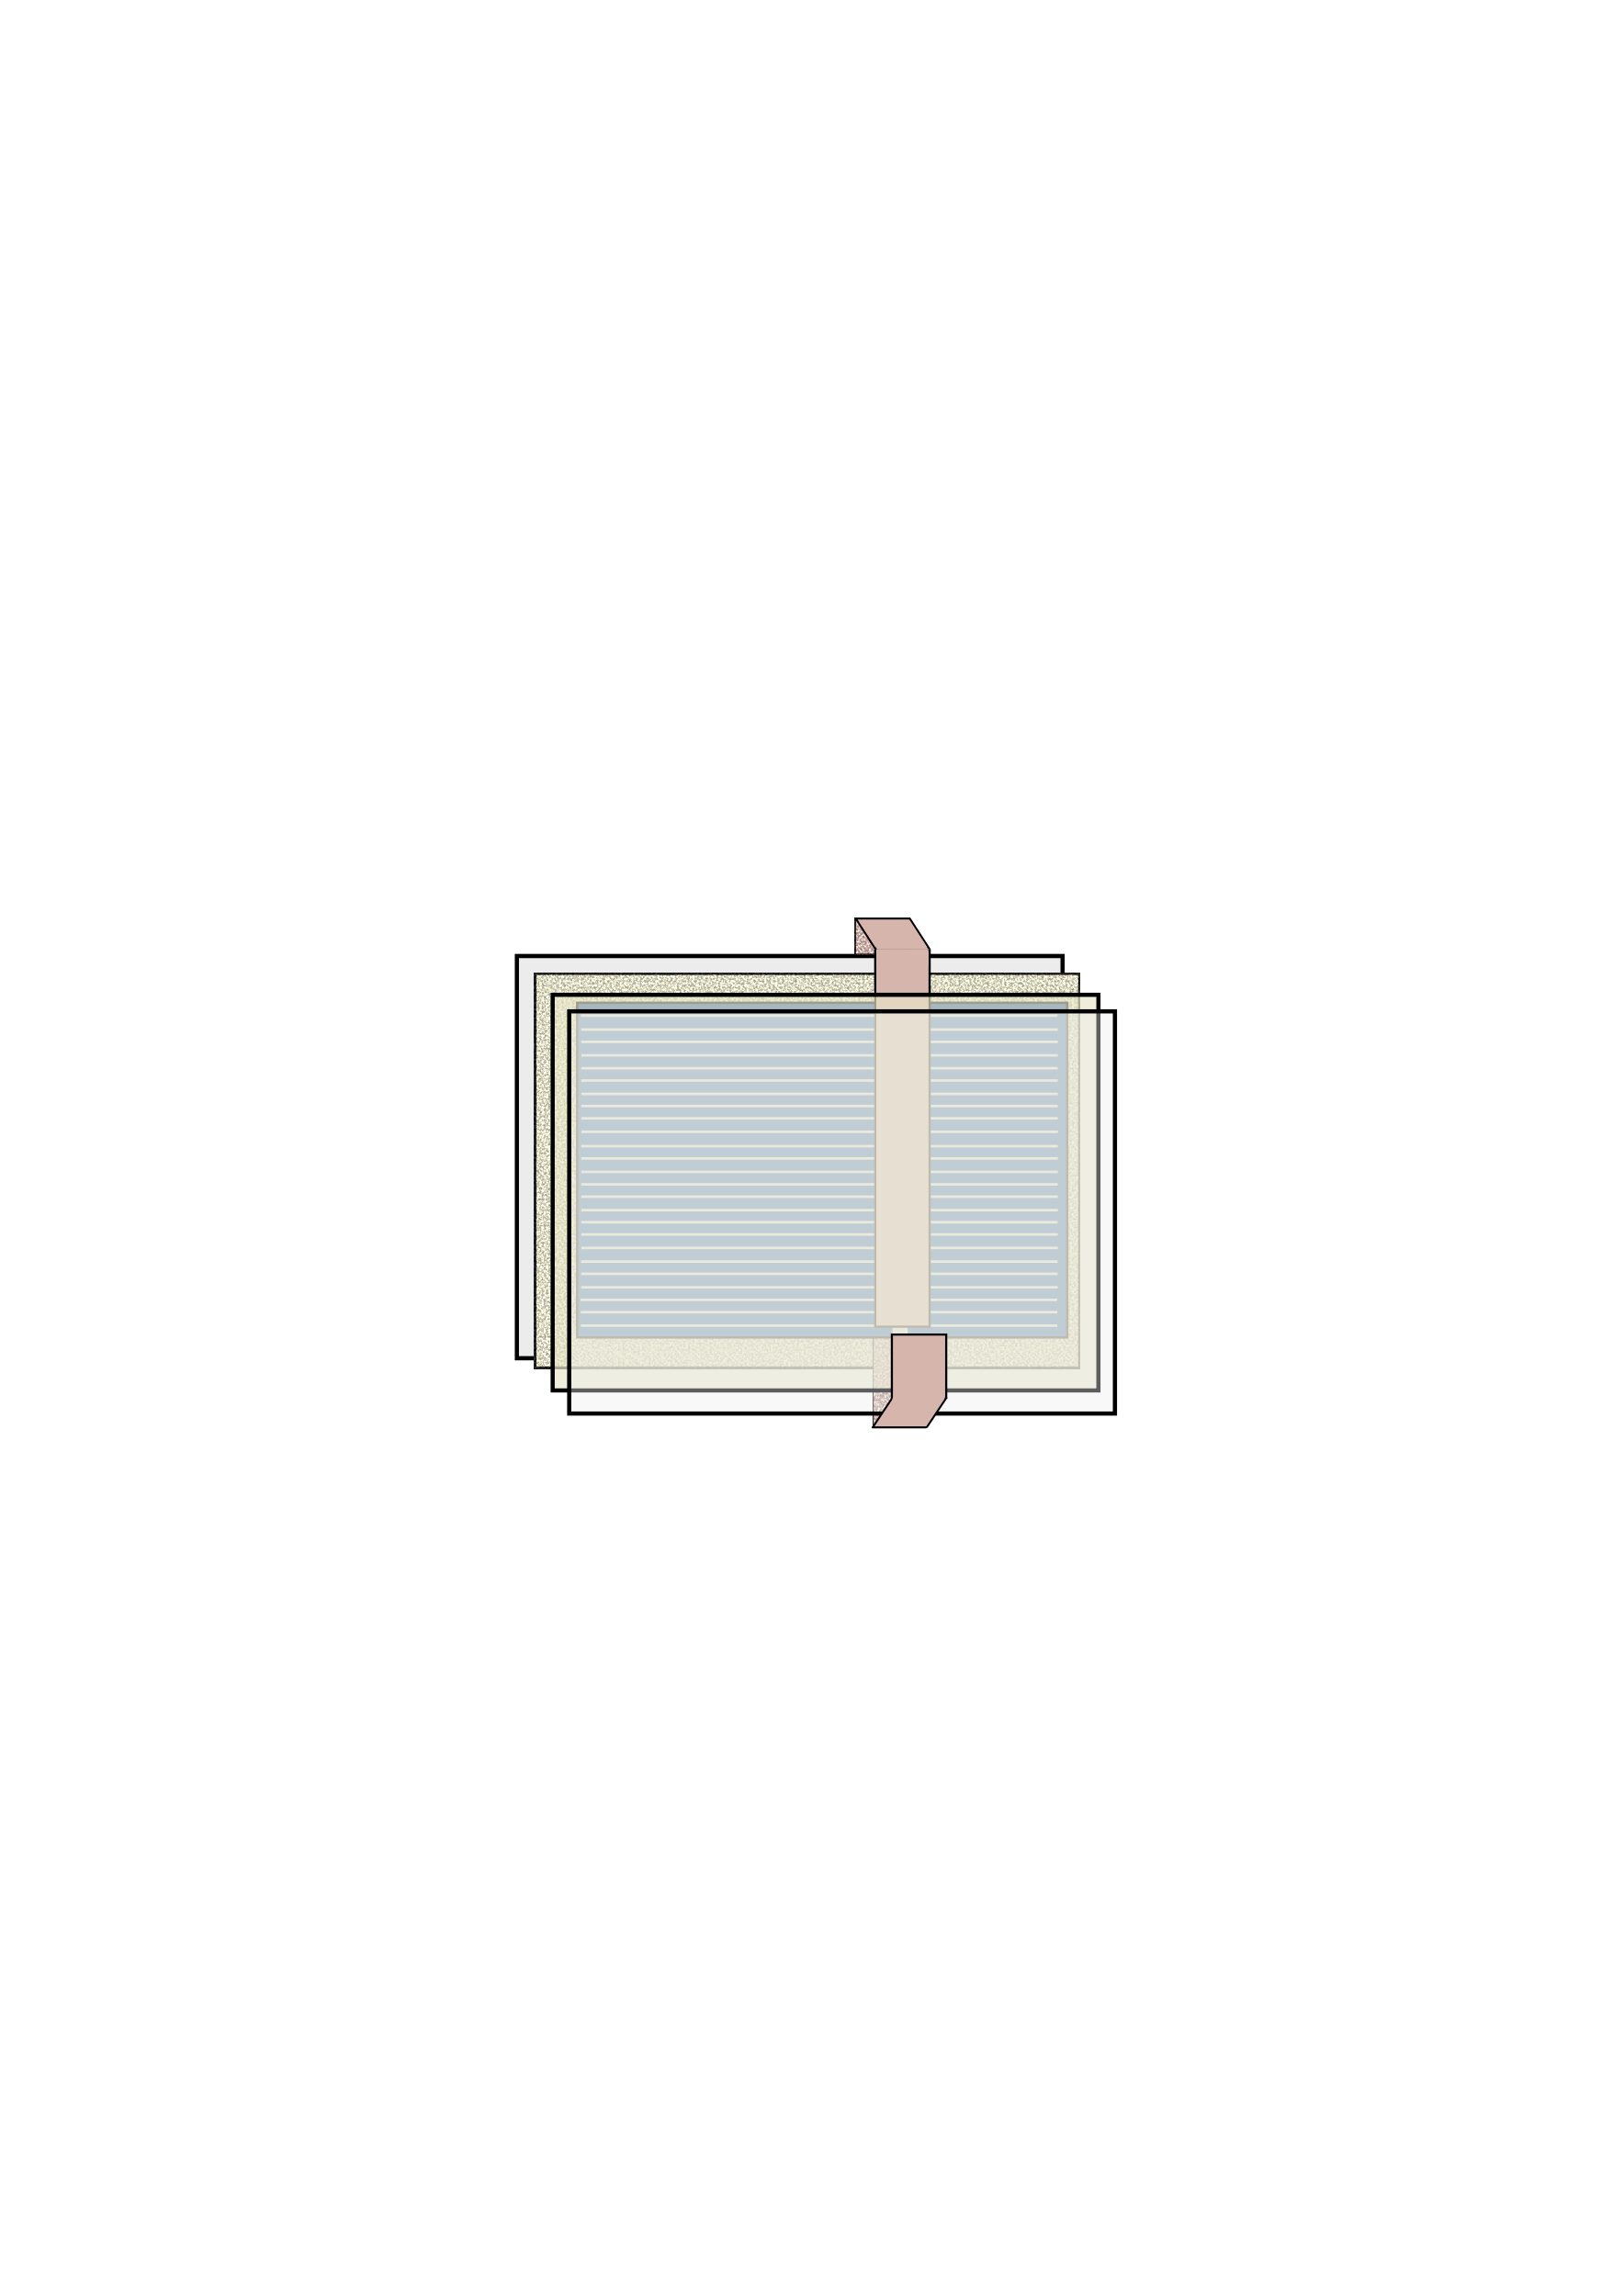
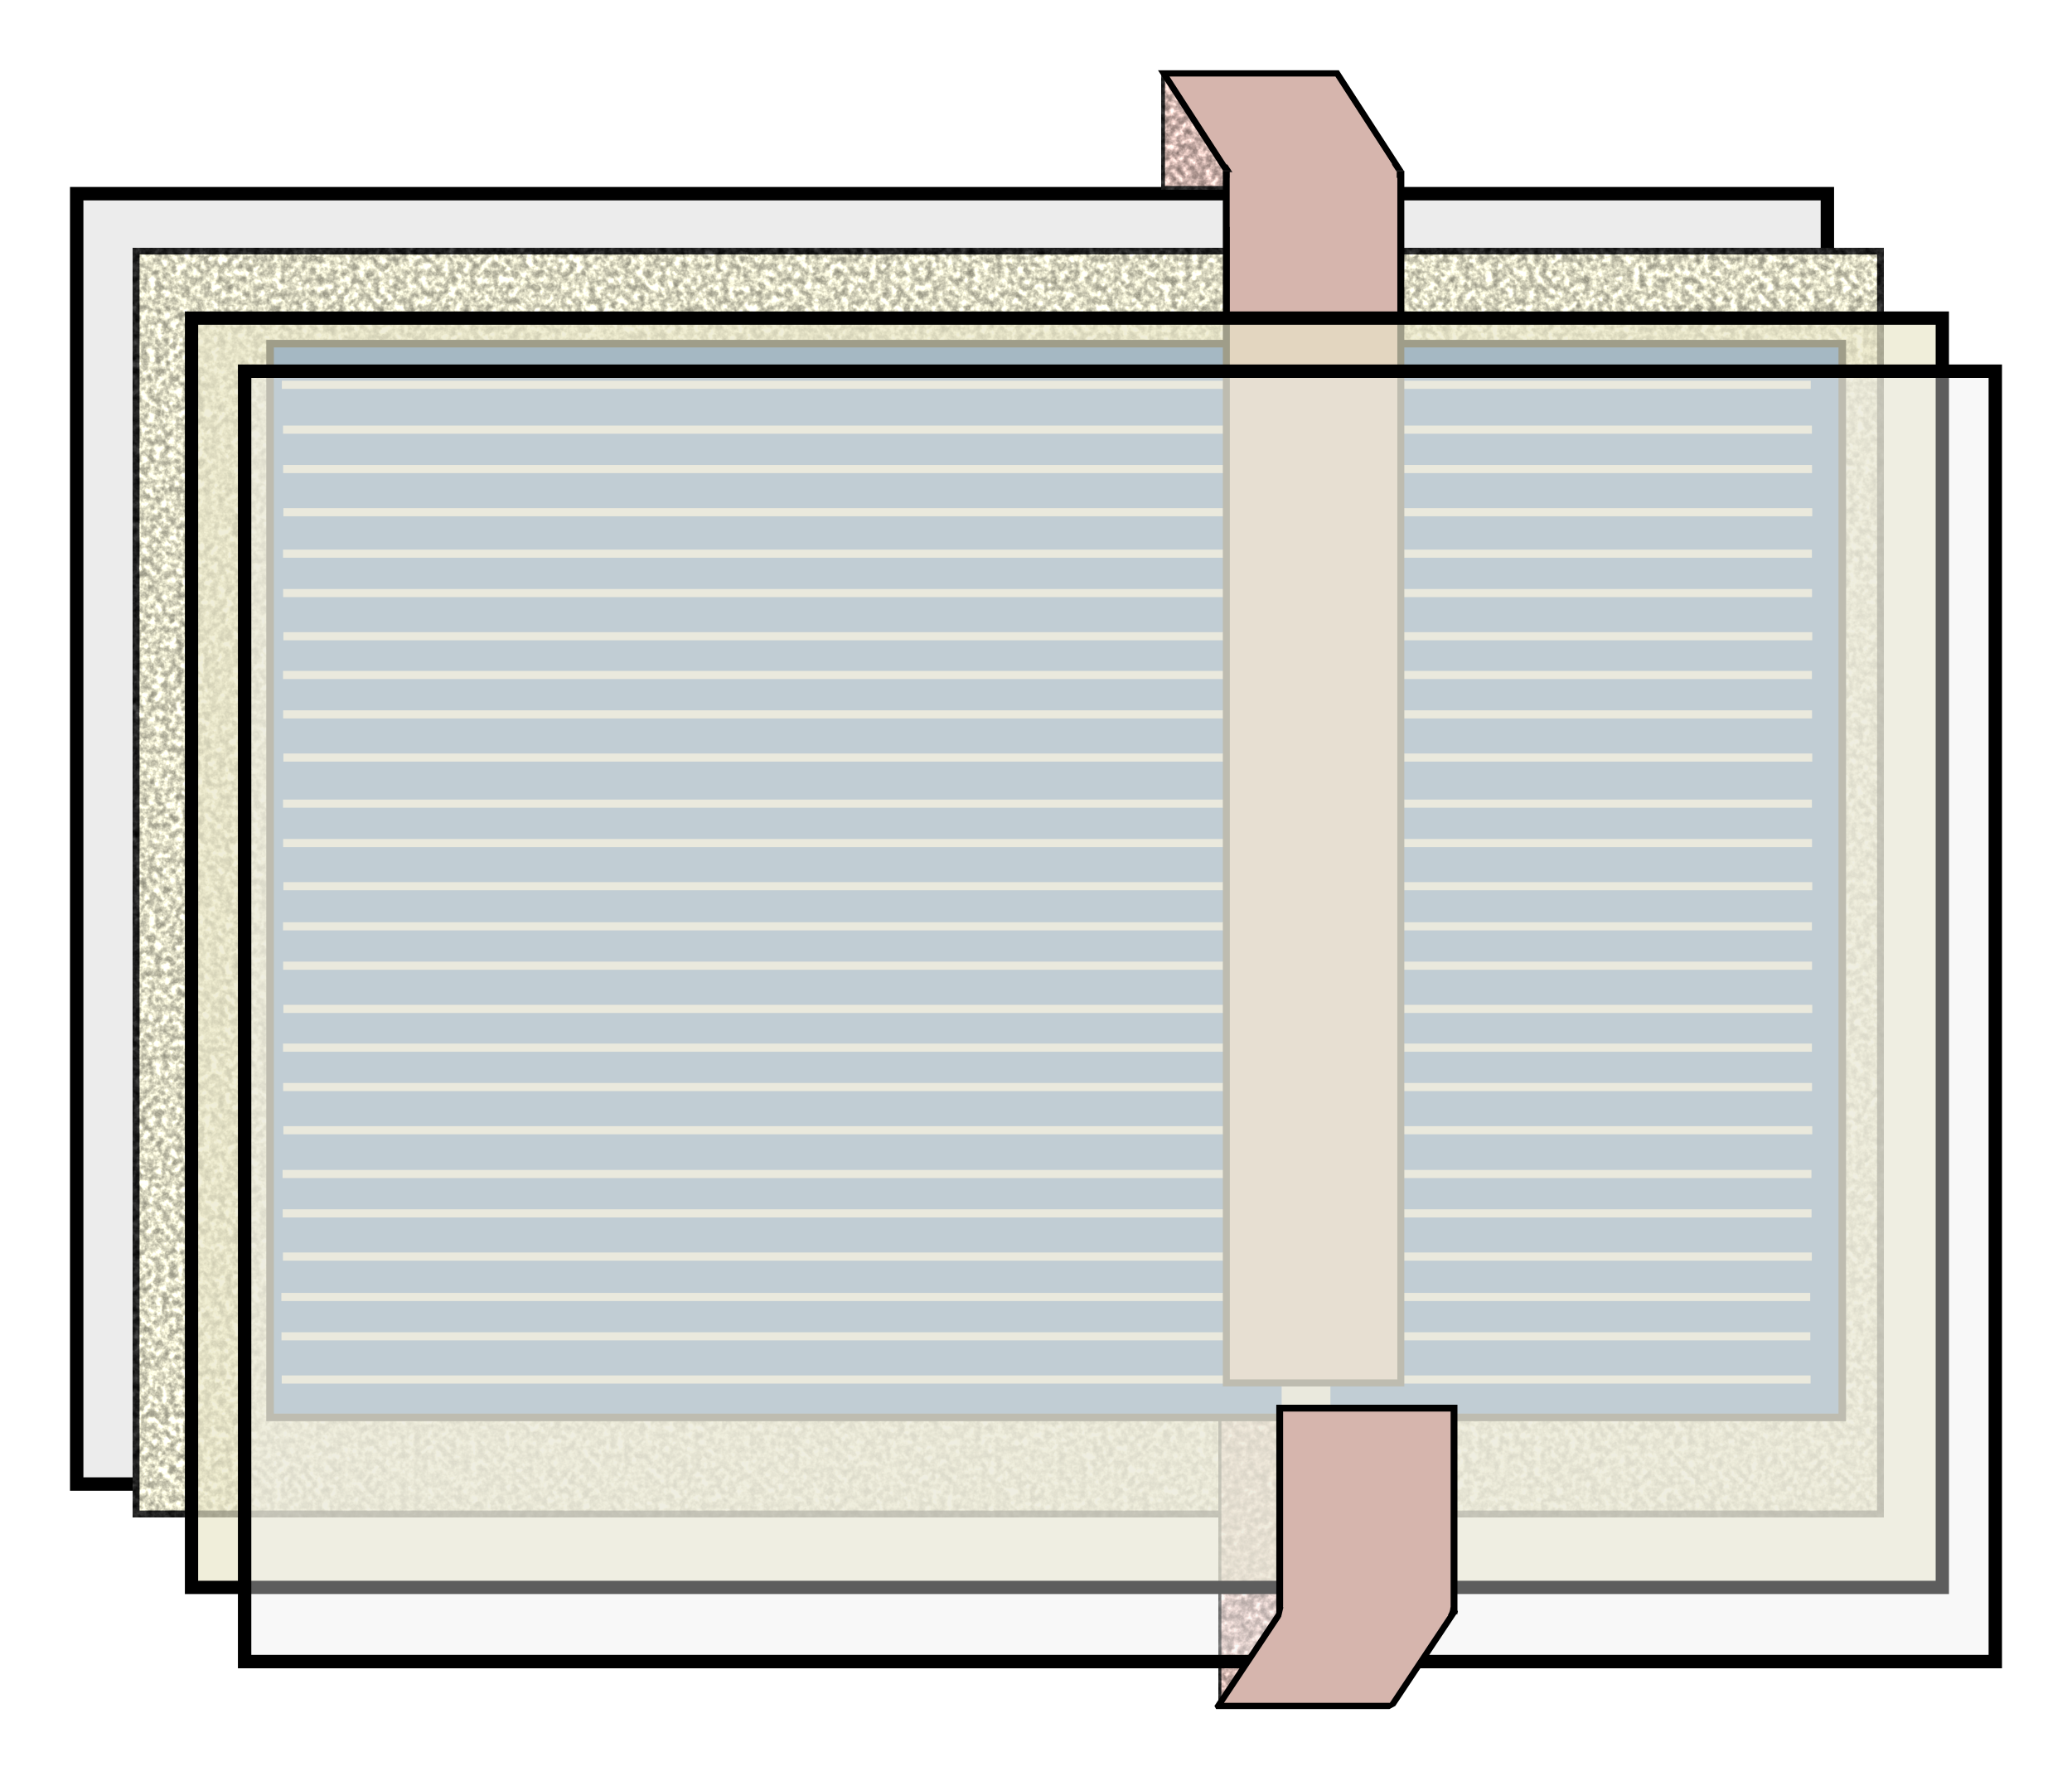
- <svg xmlns="http://www.w3.org/2000/svg" width="744.094" height="1052.362" id="svg5270" version="1.1">
+ <svg xmlns="http://www.w3.org/2000/svg" width="295.987" height="254.339" id="svg5270" version="1.1">
  <defs id="defs5272">
    <filter id="filter6742" height="1" width="1" y="0" x="0" color-interpolation-filters="sRGB">
      <feTurbulence id="feTurbulence6744" type="fractalNoise" numOctaves="3" baseFrequency="1" seed="0" result="result0" />
      <feColorMatrix id="feColorMatrix6746" result="result4" values="0" type="saturate" />
-       <feComposite id="feComposite6748" in2="result4" in="SourceGraphic" operator="arithmetic" k1="1.25" k2="0.5" k3="0.5" result="result2" />
+       <feComposite id="feComposite6748" in2="result4" in="SourceGraphic" operator="arithmetic" k1="1.25" k2="0.5" k3="0.5" result="result2" k4="0" />
      <feBlend id="feBlend6750" in2="SourceGraphic" result="result5" mode="normal" in="result2" />
      <feComposite id="feComposite6752" in2="SourceGraphic" in="result5" operator="in" result="result3" />
    </filter>
    <filter id="filter6759" height="1" width="1" y="0" x="0" color-interpolation-filters="sRGB">
      <feTurbulence id="feTurbulence6761" type="fractalNoise" numOctaves="3" baseFrequency="1" seed="0" result="result0" />
      <feColorMatrix id="feColorMatrix6763" result="result4" values="0" type="saturate" />
-       <feComposite id="feComposite6765" in2="result4" in="SourceGraphic" operator="arithmetic" k1="1.25" k2="0.5" k3="0.5" result="result2" />
+       <feComposite id="feComposite6765" in2="result4" in="SourceGraphic" operator="arithmetic" k1="1.25" k2="0.5" k3="0.5" result="result2" k4="0" />
      <feBlend id="feBlend6767" in2="SourceGraphic" result="result5" mode="normal" in="result2" />
      <feComposite id="feComposite6769" in2="SourceGraphic" in="result5" operator="in" result="result3" />
    </filter>
    <filter id="filter6794" height="1" width="1" y="0" x="0" color-interpolation-filters="sRGB">
      <feTurbulence id="feTurbulence6796" type="fractalNoise" numOctaves="3" baseFrequency="1" seed="0" result="result0" />
      <feColorMatrix id="feColorMatrix6798" result="result4" values="0" type="saturate" />
-       <feComposite id="feComposite6800" in2="result4" in="SourceGraphic" operator="arithmetic" k1="1.25" k2="0.5" k3="0.5" result="result2" />
+       <feComposite id="feComposite6800" in2="result4" in="SourceGraphic" operator="arithmetic" k1="1.25" k2="0.5" k3="0.5" result="result2" k4="0" />
      <feBlend id="feBlend6802" in2="SourceGraphic" result="result5" mode="normal" in="result2" />
      <feComposite id="feComposite6804" in2="SourceGraphic" in="result5" operator="in" result="result3" />
    </filter>
  </defs>
-   <g id="layer1">
+   <g id="layer1" transform="translate(-225.9114,-410.5236)">
    <rect style="fill:#ececec;fill-opacity:1;stroke:#000000;stroke-width:1.914;stroke-miterlimit:4;stroke-opacity:1;stroke-dasharray:none" id="rect2985-6" width="184.342" height="250.086" x="438.191" y="-486.955" transform="matrix(0,1,-1,0,0,0)" />
    <rect style="fill:#eae7ca;fill-opacity:1;stroke:#000000;stroke-width:1.898;stroke-miterlimit:4;stroke-opacity:1;stroke-dasharray:none;filter:url(#filter6742)" id="rect2985-6-5" width="181.328" height="250.102" x="445.928" y="-494.997" transform="matrix(0,1,-1,0,0,0)" />
    <rect style="fill:#d6b5ad;fill-opacity:1;stroke:#000000;stroke-width:0.865;stroke-miterlimit:4;stroke-opacity:1;stroke-dasharray:none;filter:url(#filter6794)" id="rect4041-9-2" width="24.378" height="191.054" x="399.953" y="463.376" />
    <g id="layer1-7" transform="matrix(-0.5416424,0,0,-0.5416424,585.029,738.8737)">
      <rect y="232.362" x="177.143" height="283.214" width="414.643" id="rect4116" style="fill:#1456b7;fill-opacity:1;stroke:#000000;stroke-width:2;stroke-miterlimit:4;stroke-opacity:1;stroke-dasharray:none" />
      <g id="g4087">
        <rect style="fill:#e6e6e6;fill-opacity:1;stroke:#000000;stroke-width:0;stroke-miterlimit:4;stroke-opacity:1;stroke-dasharray:none" id="rect3844" width="12.857" height="283.571" x="312.143" y="231.648" />
        <g id="g4004">
          <rect y="241.291" x="185.5" height="2.143" width="403.214" id="rect3846" style="fill:#e6e6e6;fill-opacity:1;stroke:#000000;stroke-width:0;stroke-miterlimit:4;stroke-opacity:1;stroke-dasharray:none" />
          <rect y="252.681" x="185.564" height="2.143" width="403.214" id="rect3846-6" style="fill:#e6e6e6;fill-opacity:1;stroke:#000000;stroke-width:0;stroke-miterlimit:4;stroke-opacity:1;stroke-dasharray:none" />
          <rect y="263.068" x="185.596" height="2.143" width="403.214" id="rect3846-6-4" style="fill:#e6e6e6;fill-opacity:1;stroke:#000000;stroke-width:0;stroke-miterlimit:4;stroke-opacity:1;stroke-dasharray:none" />
          <rect y="273.723" x="185.178" height="2.143" width="403.214" id="rect3846-5" style="fill:#e6e6e6;fill-opacity:1;stroke:#000000;stroke-width:0;stroke-miterlimit:4;stroke-opacity:1;stroke-dasharray:none" />
          <rect y="285.113" x="185.242" height="2.143" width="403.214" id="rect3846-6-49" style="fill:#e6e6e6;fill-opacity:1;stroke:#000000;stroke-width:0;stroke-miterlimit:4;stroke-opacity:1;stroke-dasharray:none" />
          <rect y="295.5" x="185.274" height="2.143" width="403.214" id="rect3846-6-4-4" style="fill:#e6e6e6;fill-opacity:1;stroke:#000000;stroke-width:0;stroke-miterlimit:4;stroke-opacity:1;stroke-dasharray:none" />
          <rect y="307.045" x="185.059" height="2.143" width="403.214" id="rect3846-1" style="fill:#e6e6e6;fill-opacity:1;stroke:#000000;stroke-width:0;stroke-miterlimit:4;stroke-opacity:1;stroke-dasharray:none" />
          <rect y="318.436" x="185.123" height="2.143" width="403.214" id="rect3846-6-2" style="fill:#e6e6e6;fill-opacity:1;stroke:#000000;stroke-width:0;stroke-miterlimit:4;stroke-opacity:1;stroke-dasharray:none" />
          <rect y="328.822" x="185.155" height="2.143" width="403.214" id="rect3846-6-4-5" style="fill:#e6e6e6;fill-opacity:1;stroke:#000000;stroke-width:0;stroke-miterlimit:4;stroke-opacity:1;stroke-dasharray:none" />
          <rect y="339.045" x="185.059" height="2.143" width="403.214" id="rect3846-13" style="fill:#e6e6e6;fill-opacity:1;stroke:#000000;stroke-width:0;stroke-miterlimit:4;stroke-opacity:1;stroke-dasharray:none" />
          <rect y="350.436" x="185.123" height="2.143" width="403.214" id="rect3846-6-9" style="fill:#e6e6e6;fill-opacity:1;stroke:#000000;stroke-width:0;stroke-miterlimit:4;stroke-opacity:1;stroke-dasharray:none" />
          <rect y="360.822" x="185.155" height="2.143" width="403.214" id="rect3846-6-4-54" style="fill:#e6e6e6;fill-opacity:1;stroke:#000000;stroke-width:0;stroke-miterlimit:4;stroke-opacity:1;stroke-dasharray:none" />
          <rect y="371.402" x="185.059" height="2.143" width="403.214" id="rect3846-2" style="fill:#e6e6e6;fill-opacity:1;stroke:#000000;stroke-width:0;stroke-miterlimit:4;stroke-opacity:1;stroke-dasharray:none" />
          <rect y="382.793" x="185.123" height="2.143" width="403.214" id="rect3846-6-20" style="fill:#e6e6e6;fill-opacity:1;stroke:#000000;stroke-width:0;stroke-miterlimit:4;stroke-opacity:1;stroke-dasharray:none" />
          <rect y="393.179" x="185.155" height="2.143" width="403.214" id="rect3846-6-4-6" style="fill:#e6e6e6;fill-opacity:1;stroke:#000000;stroke-width:0;stroke-miterlimit:4;stroke-opacity:1;stroke-dasharray:none" />
          <rect y="405.331" x="185.059" height="2.143" width="403.214" id="rect3846-9" style="fill:#e6e6e6;fill-opacity:1;stroke:#000000;stroke-width:0;stroke-miterlimit:4;stroke-opacity:1;stroke-dasharray:none" />
          <rect y="416.721" x="185.123" height="2.143" width="403.214" id="rect3846-6-0" style="fill:#e6e6e6;fill-opacity:1;stroke:#000000;stroke-width:0;stroke-miterlimit:4;stroke-opacity:1;stroke-dasharray:none" />
          <rect y="427.108" x="185.155" height="2.143" width="403.214" id="rect3846-6-4-59" style="fill:#e6e6e6;fill-opacity:1;stroke:#000000;stroke-width:0;stroke-miterlimit:4;stroke-opacity:1;stroke-dasharray:none" />
          <rect y="437.331" x="185.059" height="2.143" width="403.214" id="rect3846-4" style="fill:#e6e6e6;fill-opacity:1;stroke:#000000;stroke-width:0;stroke-miterlimit:4;stroke-opacity:1;stroke-dasharray:none" />
          <rect y="448.721" x="185.123" height="2.143" width="403.214" id="rect3846-6-1" style="fill:#e6e6e6;fill-opacity:1;stroke:#000000;stroke-width:0;stroke-miterlimit:4;stroke-opacity:1;stroke-dasharray:none" />
          <rect y="459.108" x="185.155" height="2.143" width="403.214" id="rect3846-6-4-50" style="fill:#e6e6e6;fill-opacity:1;stroke:#000000;stroke-width:0;stroke-miterlimit:4;stroke-opacity:1;stroke-dasharray:none" />
          <rect y="470.045" x="185.059" height="2.143" width="403.214" id="rect3846-7" style="fill:#e6e6e6;fill-opacity:1;stroke:#000000;stroke-width:0;stroke-miterlimit:4;stroke-opacity:1;stroke-dasharray:none" />
          <rect y="481.436" x="185.123" height="2.143" width="403.214" id="rect3846-6-27" style="fill:#e6e6e6;fill-opacity:1;stroke:#000000;stroke-width:0;stroke-miterlimit:4;stroke-opacity:1;stroke-dasharray:none" />
          <rect y="491.822" x="185.155" height="2.143" width="403.214" id="rect3846-6-4-60" style="fill:#e6e6e6;fill-opacity:1;stroke:#000000;stroke-width:0;stroke-miterlimit:4;stroke-opacity:1;stroke-dasharray:none" />
          <rect y="503.648" x="185.464" height="2.143" width="403.214" id="rect3846-6-4-60-9" style="fill:#e6e6e6;fill-opacity:1;stroke:#000000;stroke-width:0;stroke-miterlimit:4;stroke-opacity:1;stroke-dasharray:none" />
        </g>
      </g>
    </g>
-     <rect style="opacity:0;fill:#000000;fill-opacity:1;stroke:#000000;stroke-width:0.1;stroke-miterlimit:4;stroke-opacity:1;stroke-dasharray:none" id="rect3124" width="317.693" height="223.496" x="211.627" y="406.37" />
    <g id="g6771">
      <rect y="421.074" x="391.807" height="16.54" width="24.382" id="rect4041-9-67" style="fill:#d6b5ad;fill-opacity:1;stroke:#000000;stroke-width:1.038;stroke-miterlimit:4;stroke-opacity:1;stroke-dasharray:none;filter:url(#filter6759)" />
      <rect transform="matrix(1,0,0.5434594,0.8394354,0,0)" y="501.541" x="119.588" height="16.022" width="24.764" id="rect4041-9-6" style="fill:#d6b5ad;fill-opacity:1;stroke:#000000;stroke-width:1.065;stroke-miterlimit:4;stroke-opacity:1;stroke-dasharray:none" />
      <rect y="435.426" x="401.095" height="172.66" width="24.925" id="rect4041-9" style="fill:#d6b5ad;fill-opacity:1;stroke:#000000;stroke-width:1;stroke-miterlimit:4;stroke-opacity:1;stroke-dasharray:none" ry="0" />
      <rect y="435.109" x="401.582" height="7.838" width="23.853" id="rect4041-9-8" style="fill:#d6b5ad;fill-opacity:1;stroke:#000000;stroke-width:0;stroke-miterlimit:4;stroke-opacity:1;stroke-dasharray:none" ry="0" />
      <rect transform="matrix(1,0,0.5446965,0.8386332,0,0)" y="503.718" x="119.343" height="15.173" width="23.506" id="rect4041-9-6-2" style="fill:#d6b5ad;fill-opacity:1;stroke:#000000;stroke-width:0;stroke-miterlimit:4;stroke-opacity:1;stroke-dasharray:none" />
    </g>
    <rect style="fill:#eae7ca;fill-opacity:0.68;stroke:#000000;stroke-width:1.898;stroke-miterlimit:4;stroke-opacity:1;stroke-dasharray:none" id="rect2985-6-5-8" width="181.328" height="250.102" x="455.969" y="-503.373" transform="matrix(0,1,-1,0,0,0)" />
    <rect style="fill:#ececec;fill-opacity:0.393;stroke:#000000;stroke-width:1.914;stroke-miterlimit:4;stroke-opacity:1;stroke-dasharray:none" id="rect2985-6-2" width="184.342" height="250.086" x="463.553" y="-510.941" transform="matrix(0,1,-1,0,0,0)" />
    <g id="g6813">
      <rect y="611.688" x="408.718" height="28.944" width="24.903" id="rect4041-9-2-8" style="fill:#d6b5ad;fill-opacity:1;stroke:#000000;stroke-width:0.976;stroke-miterlimit:4;stroke-opacity:1;stroke-dasharray:none" />
      <rect transform="matrix(-1,0,0.5540729,-0.8324682,0,0)" y="-785.894" x="-860.136" height="16.156" width="24.764" id="rect4041-9-6-7" style="fill:#d6b5ad;fill-opacity:1;stroke:#000000;stroke-width:1.07;stroke-linecap:butt;stroke-linejoin:bevel;stroke-miterlimit:4;stroke-opacity:1;stroke-dasharray:none" />
      <rect transform="matrix(-1,0,0.2292345,-0.9733712,0,0)" y="-666.757" x="-577.884" height="13.142" width="17.88" id="rect4041-9-6-7-9" style="fill:#d6b5ad;fill-opacity:1;stroke:#000000;stroke-width:0;stroke-linecap:butt;stroke-linejoin:bevel;stroke-miterlimit:4;stroke-opacity:1;stroke-dasharray:none" />
-       <path transform="translate(0.4419417,0.126269)" d="m 432.661,639.967 a 3.346,2.525 0 1 1 -4e-5,-0.012" id="path4186" style="fill:#d6b5ad;fill-opacity:1;stroke:#41bbaf;stroke-width:0;stroke-linecap:butt;stroke-linejoin:bevel;stroke-miterlimit:4;stroke-opacity:1;stroke-dasharray:none" />
+       <path transform="translate(0.4419417,0.126269)" d="m 432.661,639.967 c 0,1.395 -1.498,2.525 -3.346,2.525 -1.848,0 -3.346,-1.131 -3.346,-2.525 0,-1.395 1.498,-2.525 3.346,-2.525 1.842,0 3.338,1.124 3.346,2.514" id="path4186" style="fill:#d6b5ad;fill-opacity:1;stroke:#41bbaf;stroke-width:0;stroke-linecap:butt;stroke-linejoin:bevel;stroke-miterlimit:4;stroke-opacity:1;stroke-dasharray:none" />
    </g>
  </g>
</svg>
